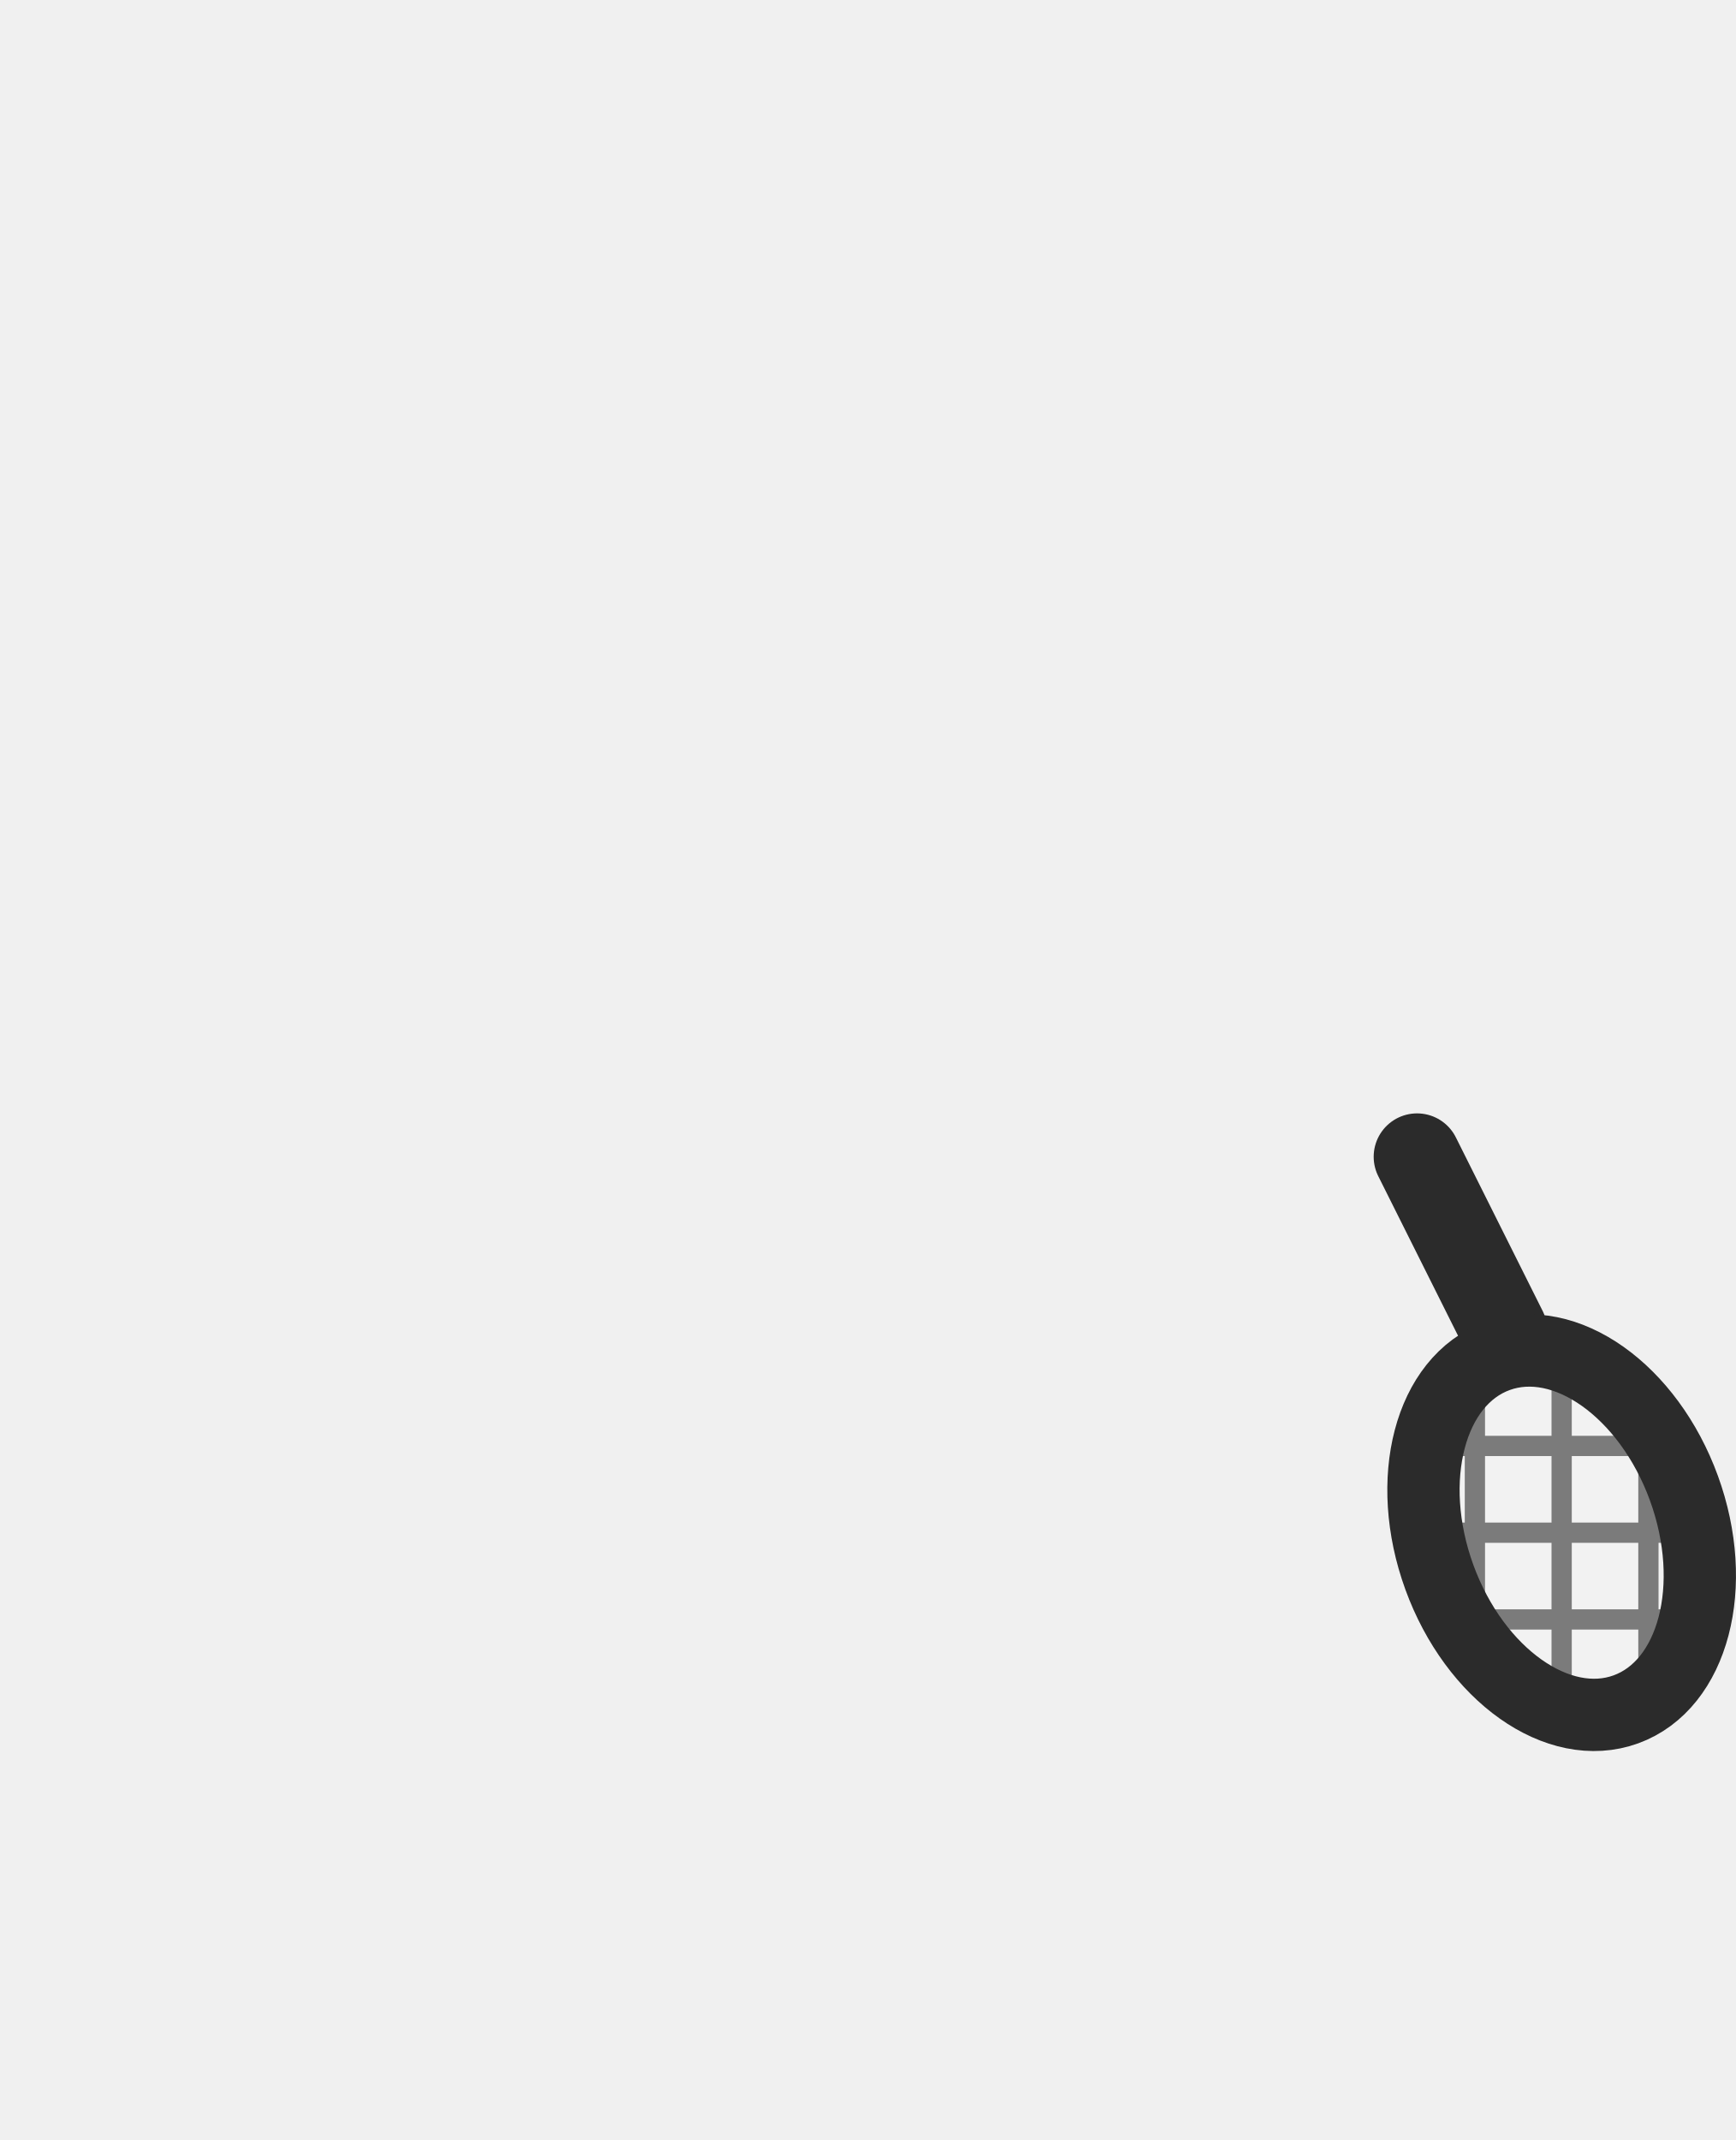
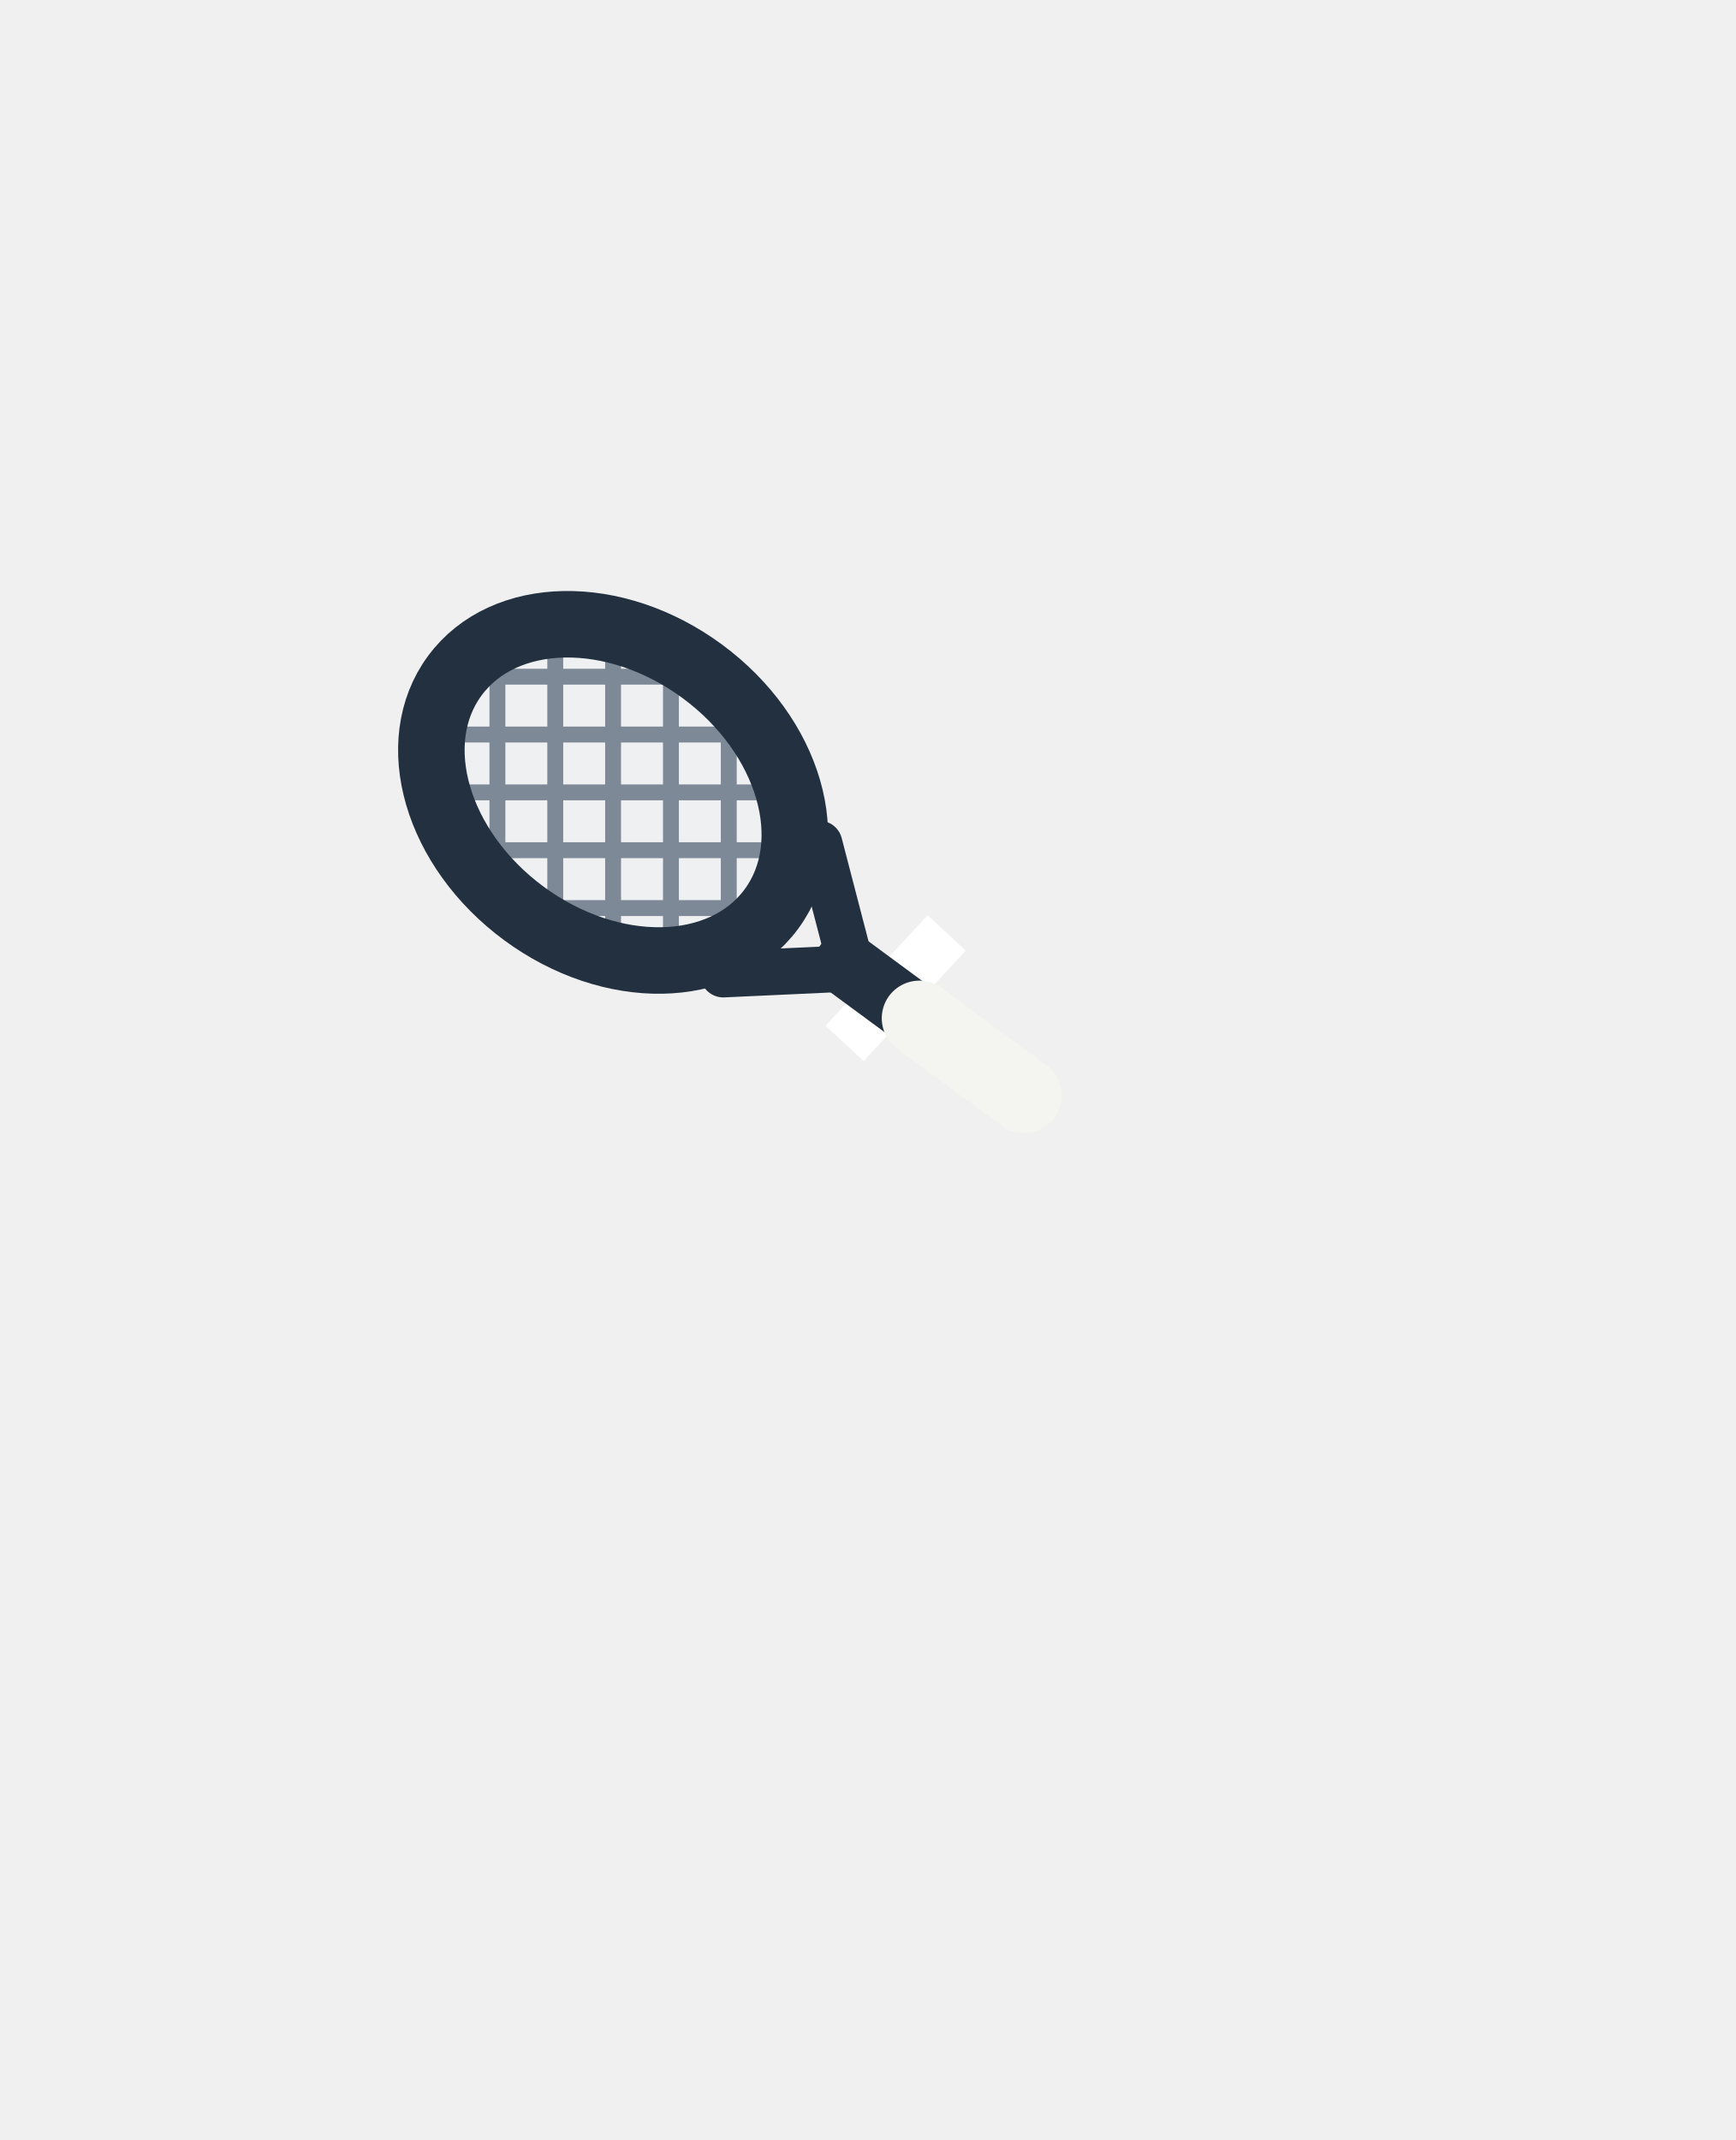
<svg xmlns="http://www.w3.org/2000/svg" width="60" height="74" viewBox="0 0 60 74">
  <g transform="translate(60 0) scale(-1 1)">
-     <path d="M11 40L8 46" stroke="#2b2b2b" stroke-width="3" stroke-linecap="round" />
+     <path d="M29.69 33.56L28.37 34.78" stroke="#ffffff" stroke-width="5.2" stroke-linecap="butt" />
+     <path d="M24.59 37.88L30.75 33.34" stroke="#22303f" stroke-width="2.2" stroke-linecap="round" />
+     <path d="M24.59 37.88L28.21 35.21" stroke="#f4f4f0" stroke-width="2.6" stroke-linecap="round" />
+     <path d="M30.87 33.50L34.99 33.69M30.63 33.18L31.67 29.18" stroke="#22303f" stroke-width="1.6" stroke-linecap="round" />
    <clipPath id="head-ready">
-       <ellipse cx="6" cy="53" rx="4.5" ry="6.5" transform="rotate(20 6 53)" />
+       <ellipse cx="38.8" cy="27.4" rx="5.2" ry="6.8" transform="rotate(-126.4 38.8 27.4)" />
    </clipPath>
-     <ellipse cx="6" cy="53" rx="4.5" ry="6.5" transform="rotate(20 6 53)" fill="#f7f7f7" fill-opacity=".35" />
-     <g clip-path="url(#head-ready)" stroke="#2b2b2b" stroke-width=".7" opacity=".6">
-       <path d="M-6 47h24M0 41v24" />
-       <path d="M-6 50h24M3 41v24" />
-       <path d="M-6 53h24M6 41v24" />
-       <path d="M-6 56h24M9 41v24" />
-       <path d="M-6 59h24M12 41v24" />
+     <ellipse cx="38.8" cy="27.4" rx="5.2" ry="6.8" transform="rotate(-126.4 38.8 27.4)" fill="#eef1f4" fill-opacity=".45" />
+     <g clip-path="url(#head-ready)" stroke="#7d8996" stroke-width=".55">
+       <path d="M26.8 21.4h24M32.8 15.4v24" />
+       <path d="M26.8 23.4h24M34.8 15.4v24" />
+       <path d="M26.8 25.4h24M36.8 15.4v24" />
+       <path d="M26.8 27.4h24M38.8 15.4v24" />
+       <path d="M26.8 29.4h24M40.8 15.4v24" />
+       <path d="M26.8 31.4h24M42.8 15.4v24" />
+       <path d="M26.8 33.4h24M44.8 15.4v24" />
    </g>
-     <ellipse cx="6" cy="53" rx="4.5" ry="6.5" transform="rotate(20 6 53)" fill="none" stroke="#2b2b2b" stroke-width="2.5" />
+     <ellipse cx="38.8" cy="27.4" rx="5.2" ry="6.8" transform="rotate(-126.4 38.8 27.4)" fill="none" stroke="#22303f" stroke-width="2.3" />
  </g>
</svg>
